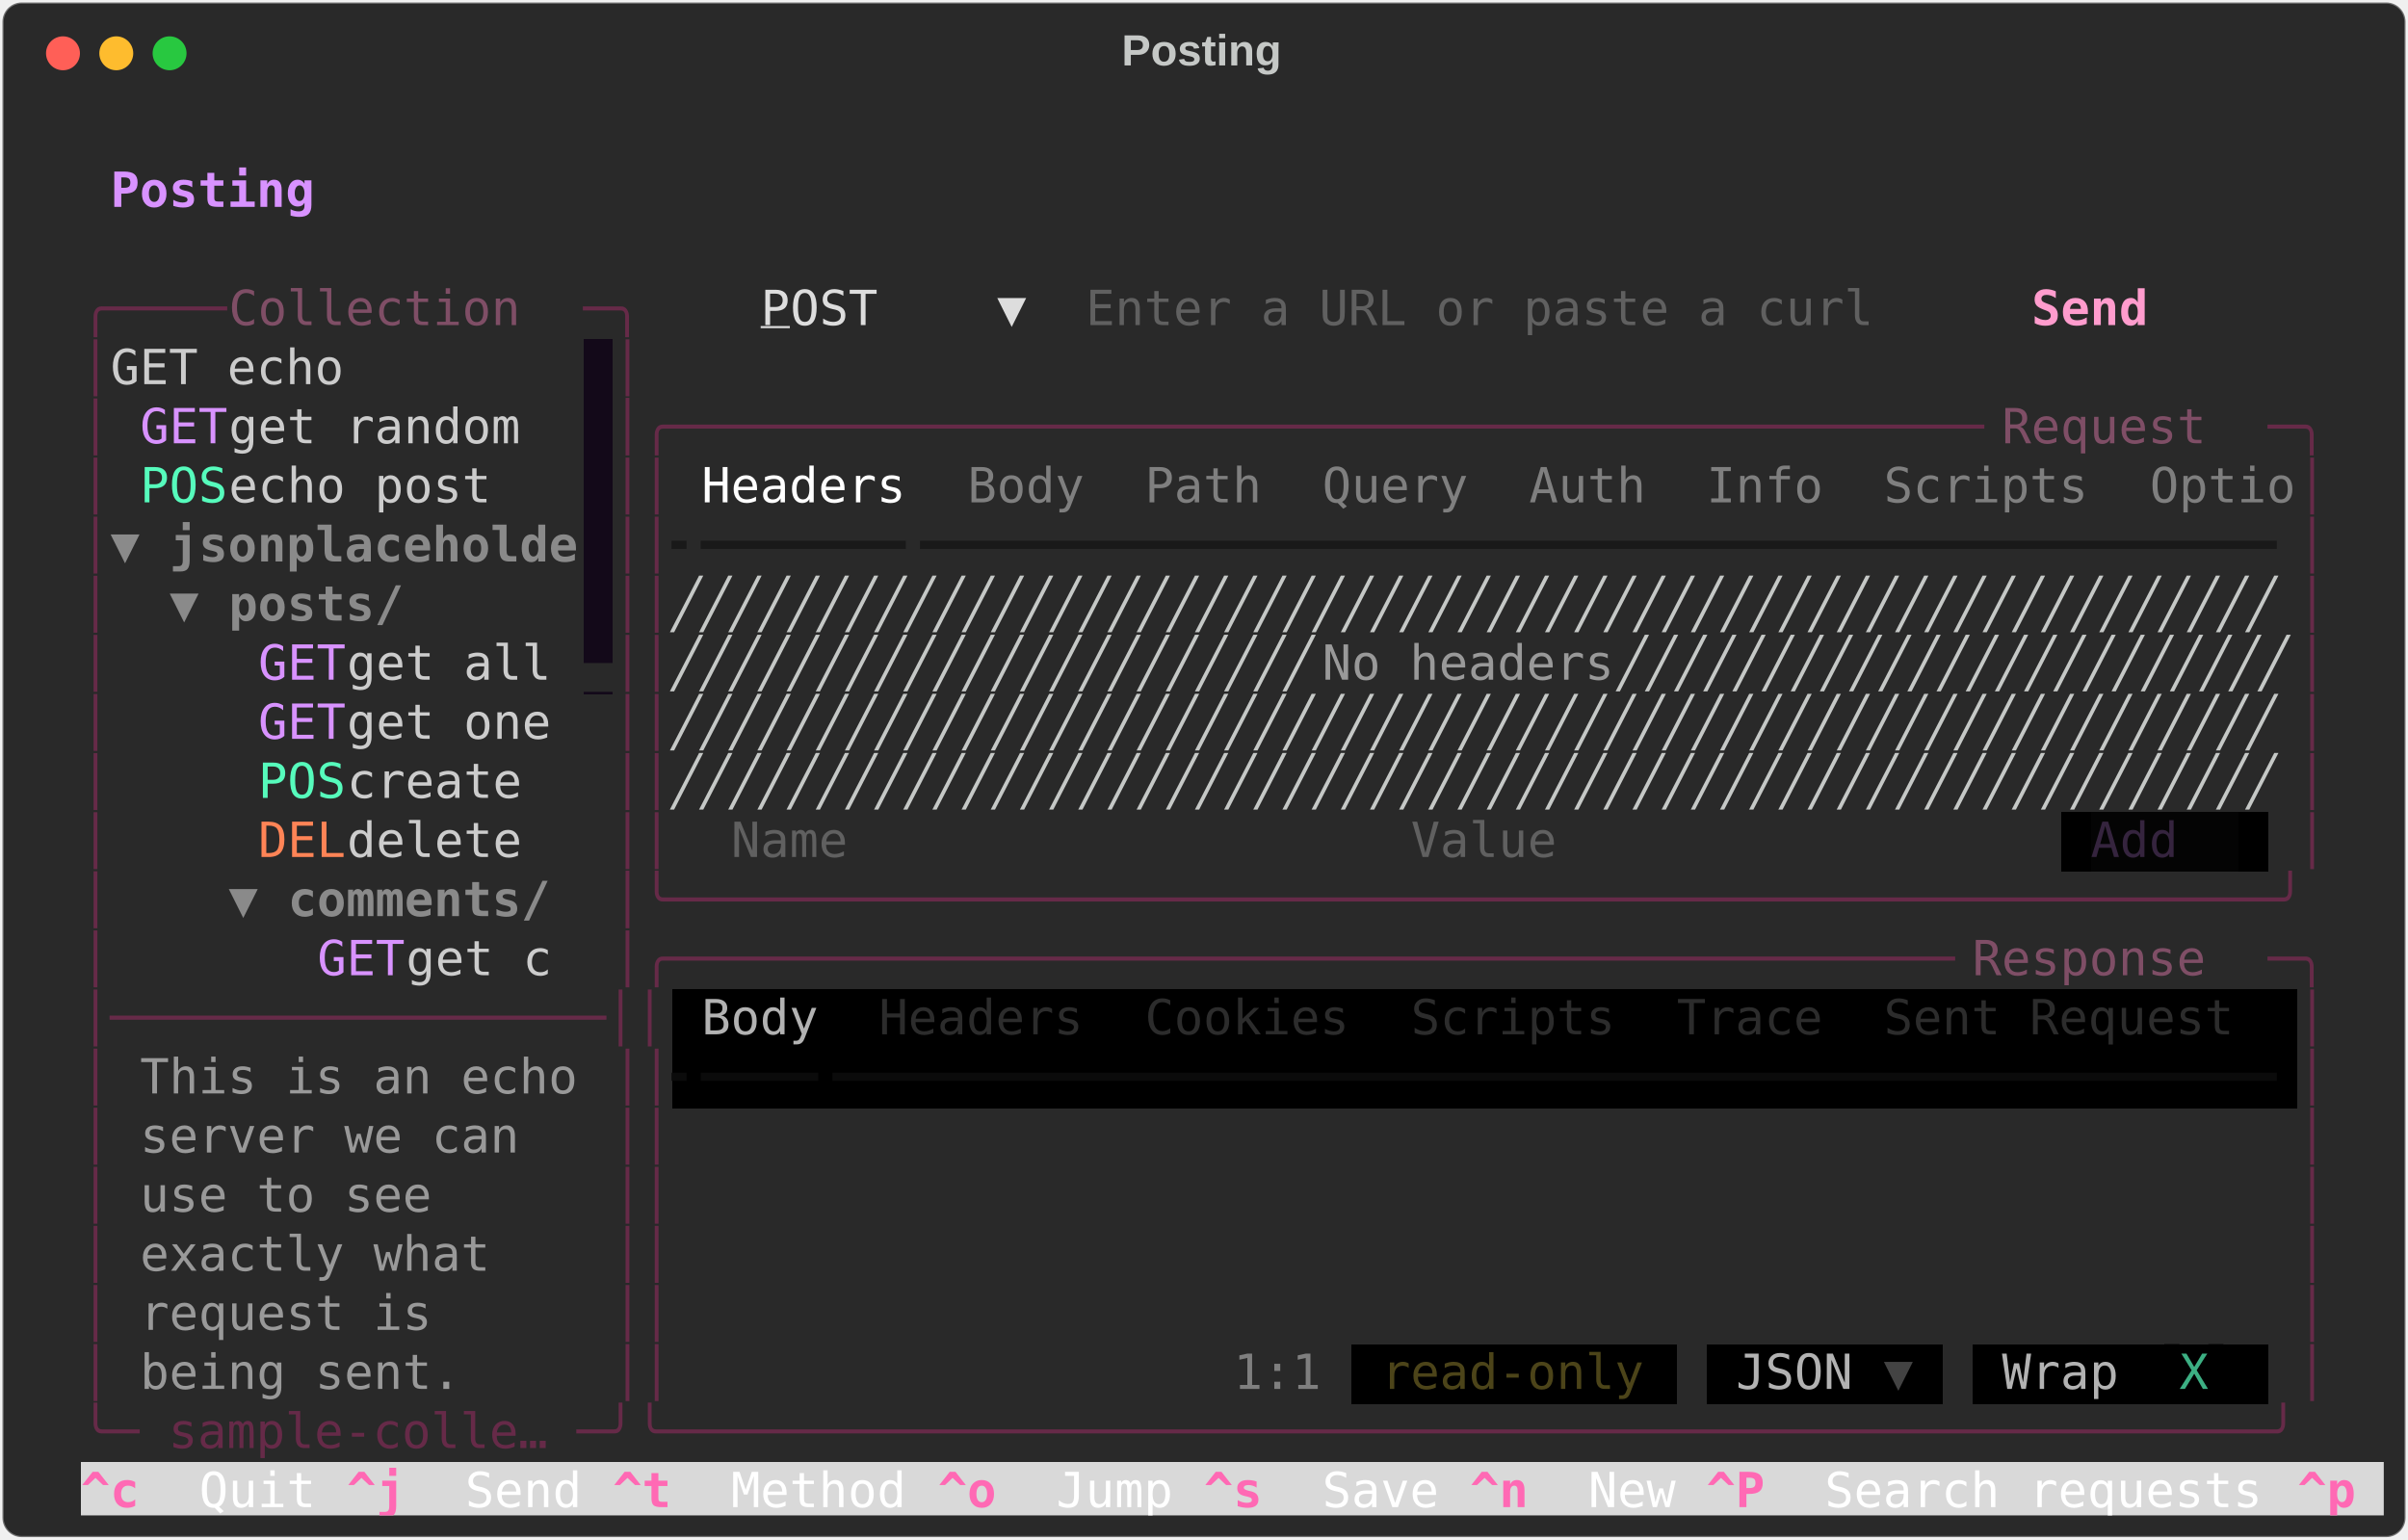
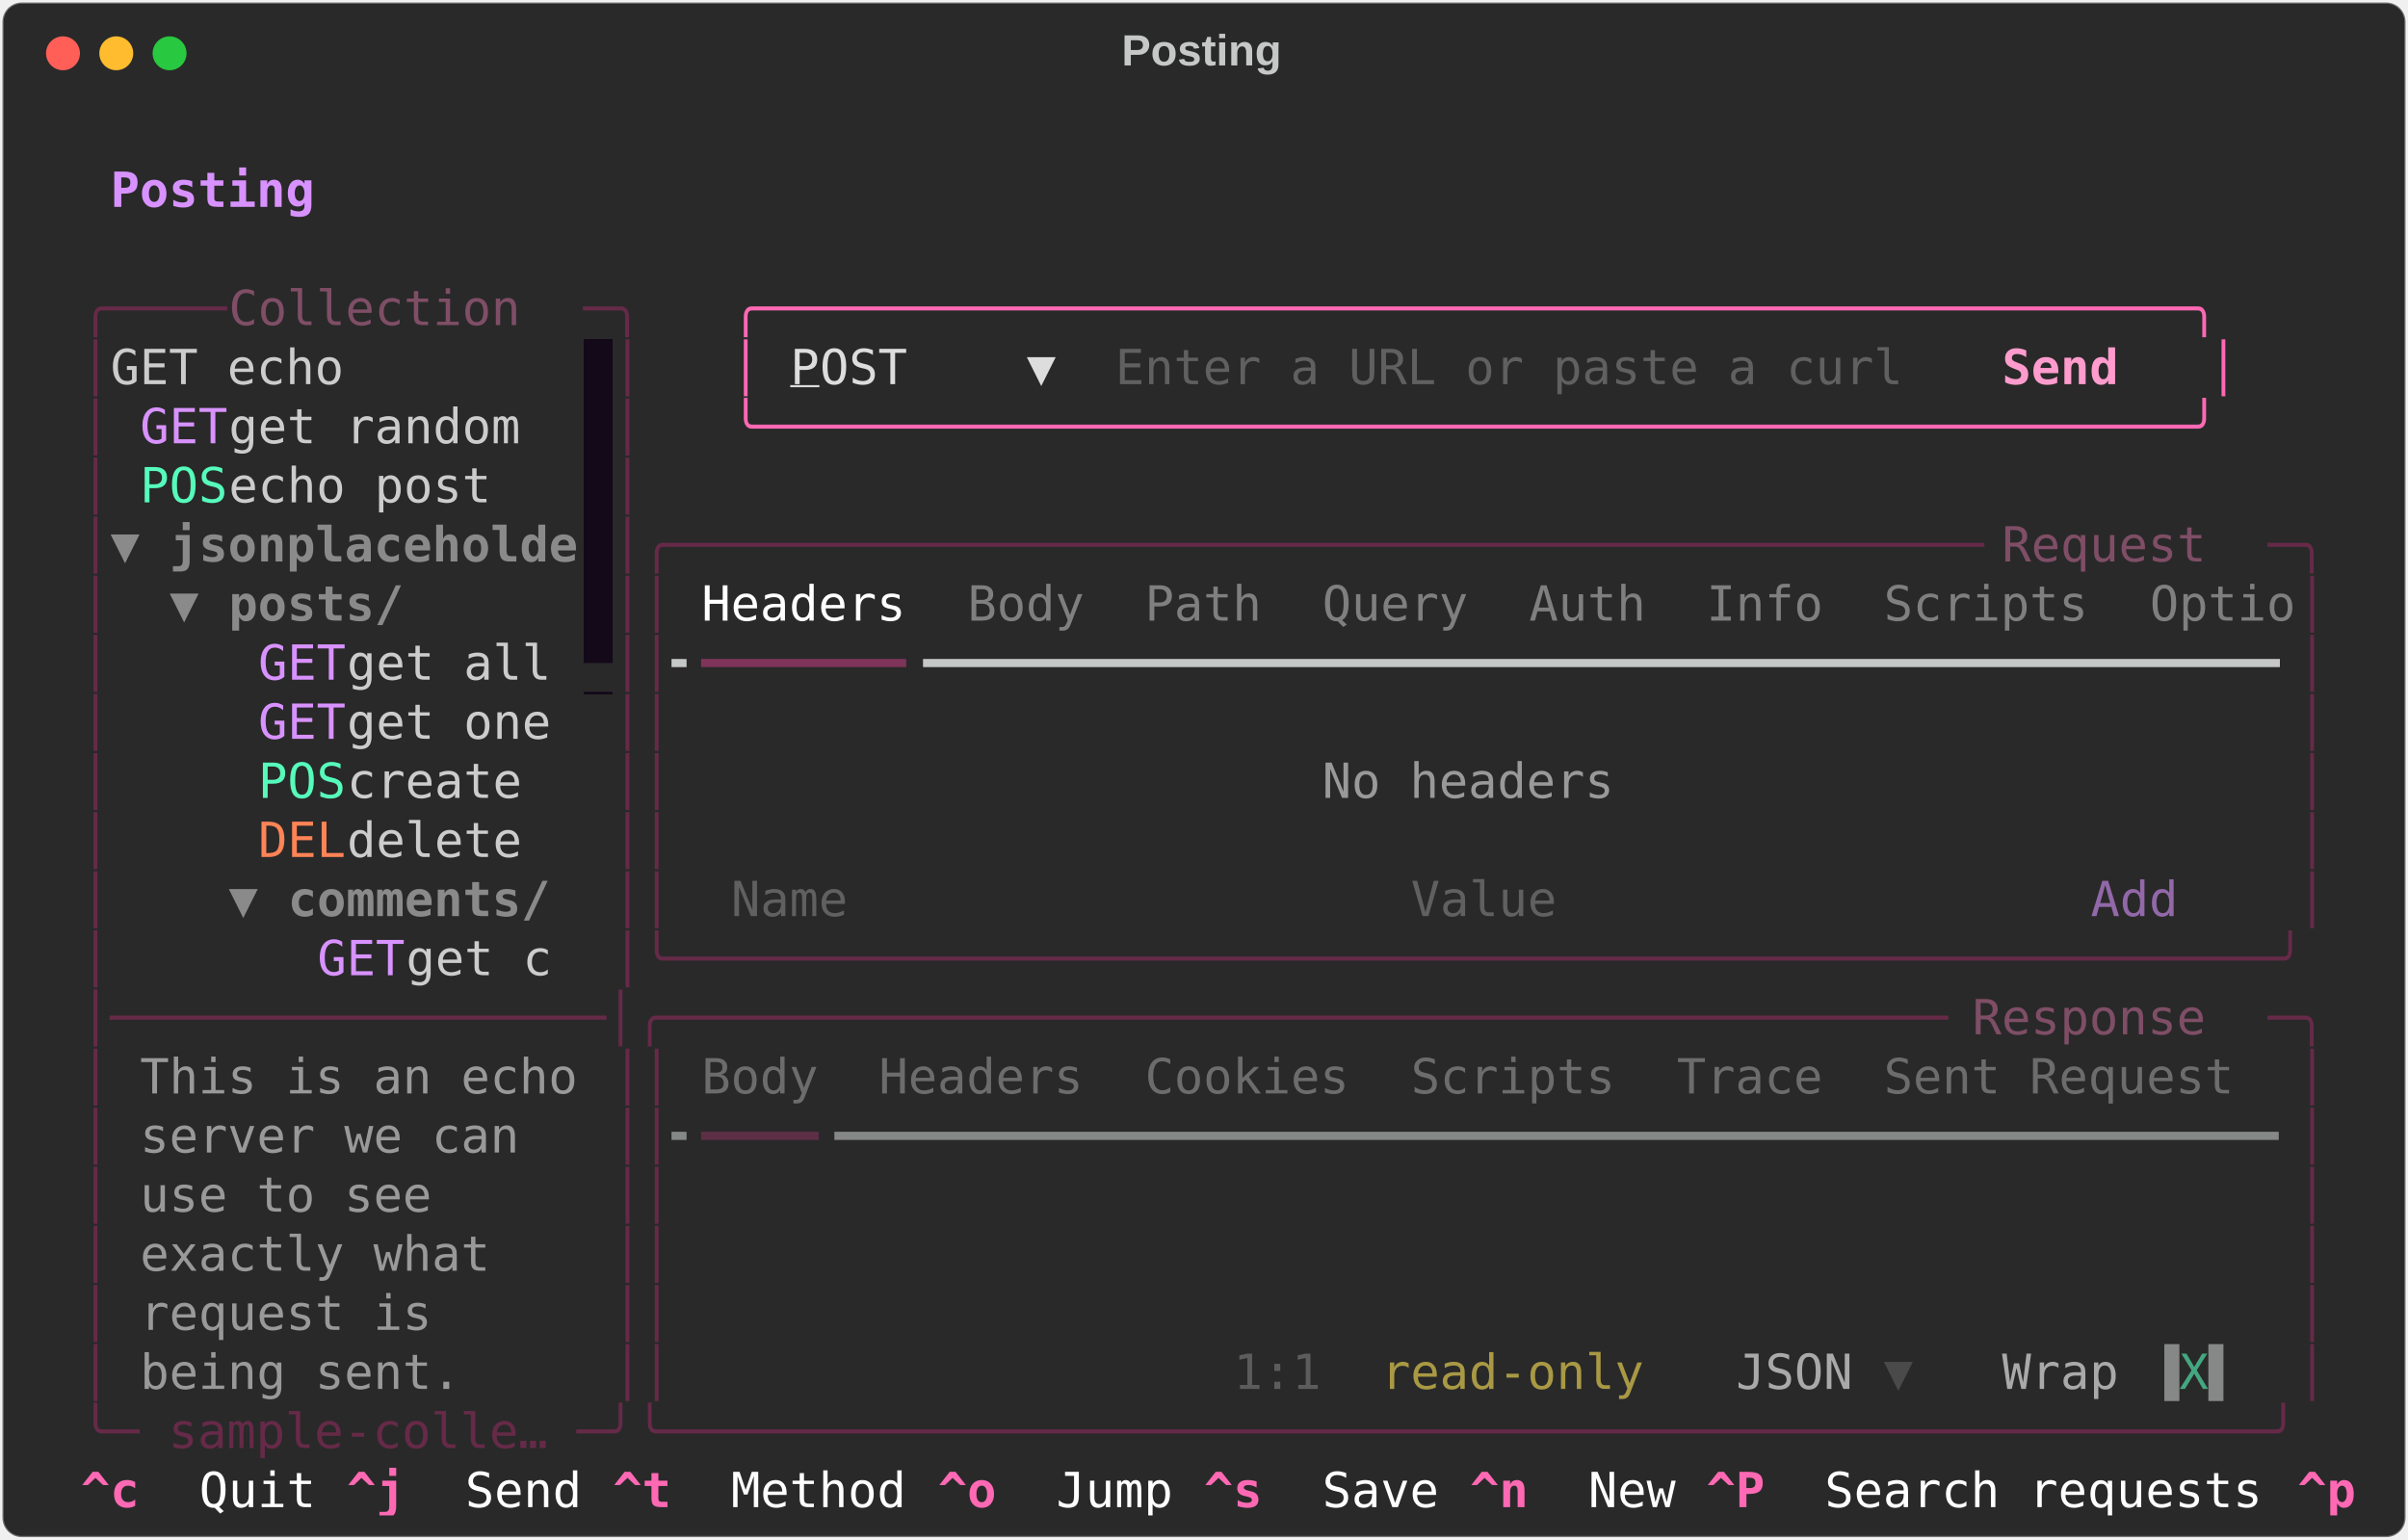
<svg xmlns="http://www.w3.org/2000/svg" class="rich-terminal" viewBox="0 0 994 635.6">
  <style>

    @font-face {
        font-family: "Fira Code";
        src: local("FiraCode-Regular"),
                url("https://cdnjs.cloudflare.com/ajax/libs/firacode/6.2.0/woff2/FiraCode-Regular.woff2") format("woff2"),
                url("https://cdnjs.cloudflare.com/ajax/libs/firacode/6.2.0/woff/FiraCode-Regular.woff") format("woff");
        font-style: normal;
        font-weight: 400;
    }
    @font-face {
        font-family: "Fira Code";
        src: local("FiraCode-Bold"),
                url("https://cdnjs.cloudflare.com/ajax/libs/firacode/6.2.0/woff2/FiraCode-Bold.woff2") format("woff2"),
                url("https://cdnjs.cloudflare.com/ajax/libs/firacode/6.2.0/woff/FiraCode-Bold.woff") format("woff");
        font-style: bold;
        font-weight: 700;
    }

    .terminal-matrix {
        font-family: Fira Code, monospace;
        font-size: 20px;
        line-height: 24.4px;
        font-variant-east-asian: full-width;
    }

    .terminal-title {
        font-size: 18px;
        font-weight: bold;
        font-family: arial;
    }

    .terminal-r1 { fill: #c5c8c6 }
.terminal-r2 { fill: #d892ff;font-weight: bold }
.terminal-r3 { fill: #662a48 }
.terminal-r4 { fill: #7f4e66 }
- .terminal-r5 { fill: #dddddd;text-decoration: underline; }
- .terminal-r6 { fill: #dddddd }
- .terminal-r7 { fill: #606060 }
- .terminal-r8 { fill: #ffffff }
- .terminal-r9 { fill: #ff9ccd;font-weight: bold }
- .terminal-r10 { fill: #cccccc }
- .terminal-r11 { fill: #292929 }
- .terminal-r12 { fill: #999999 }
- .terminal-r13 { fill: #d892ff }
- .terminal-r14 { fill: #56fbbc }
- .terminal-r15 { fill: #7f7f7f }
- .terminal-r16 { fill: #8a8a8a }
- .terminal-r17 { fill: #8a8a8a;font-weight: bold }
- .terminal-r18 { fill: #191919 }
- .terminal-r19 { fill: #ff8456 }
- .terminal-r20 { fill: #35243e }
- .terminal-r21 { fill: #b2b2b2 }
- .terminal-r22 { fill: #2c2c2c }
- .terminal-r23 { fill: #0b0b0b }
- .terminal-r24 { fill: #4c4419 }
- .terminal-r25 { fill: #434343 }
- .terminal-r26 { fill: #000000 }
- .terminal-r27 { fill: #3caf83 }
- .terminal-r28 { fill: #ff69b4;font-weight: bold }
+ .terminal-r5 { fill: #ff69b4 }
+ .terminal-r6 { fill: #cccccc }
+ .terminal-r7 { fill: #292929 }
+ .terminal-r8 { fill: #dddddd;text-decoration: underline; }
+ .terminal-r9 { fill: #dddddd }
+ .terminal-r10 { fill: #606060 }
+ .terminal-r11 { fill: #ff9ccd;font-weight: bold }
+ .terminal-r12 { fill: #d892ff }
+ .terminal-r13 { fill: #56fbbc }
+ .terminal-r14 { fill: #999999 }
+ .terminal-r15 { fill: #8a8a8a }
+ .terminal-r16 { fill: #8a8a8a;font-weight: bold }
+ .terminal-r17 { fill: #ffffff }
+ .terminal-r18 { fill: #7f7f7f }
+ .terminal-r19 { fill: #7f345a }
+ .terminal-r20 { fill: #ff8456 }
+ .terminal-r21 { fill: #9268a9 }
+ .terminal-r22 { fill: #6c6c6c }
+ .terminal-r23 { fill: #868887 }
+ .terminal-r24 { fill: #5c2f46 }
+ .terminal-r25 { fill: #5c5c5c }
+ .terminal-r26 { fill: #a99944 }
+ .terminal-r27 { fill: #a9a9a9 }
+ .terminal-r28 { fill: #4a4a4a }
+ .terminal-r29 { fill: #44a781 }
+ .terminal-r30 { fill: #ff69b4;font-weight: bold }
    </style>
  <defs>
    <clipPath id="terminal-clip-terminal">
      <rect x="0" y="0" width="975.0" height="584.6" />
    </clipPath>
    <clipPath id="terminal-line-0">
      <rect x="0" y="1.5" width="976" height="24.65" />
    </clipPath>
    <clipPath id="terminal-line-1">
      <rect x="0" y="25.9" width="976" height="24.65" />
    </clipPath>
    <clipPath id="terminal-line-2">
      <rect x="0" y="50.3" width="976" height="24.65" />
    </clipPath>
    <clipPath id="terminal-line-3">
      <rect x="0" y="74.7" width="976" height="24.65" />
    </clipPath>
    <clipPath id="terminal-line-4">
      <rect x="0" y="99.1" width="976" height="24.65" />
    </clipPath>
    <clipPath id="terminal-line-5">
      <rect x="0" y="123.5" width="976" height="24.65" />
    </clipPath>
    <clipPath id="terminal-line-6">
      <rect x="0" y="147.9" width="976" height="24.65" />
    </clipPath>
    <clipPath id="terminal-line-7">
      <rect x="0" y="172.3" width="976" height="24.65" />
    </clipPath>
    <clipPath id="terminal-line-8">
      <rect x="0" y="196.7" width="976" height="24.65" />
    </clipPath>
    <clipPath id="terminal-line-9">
      <rect x="0" y="221.1" width="976" height="24.65" />
    </clipPath>
    <clipPath id="terminal-line-10">
      <rect x="0" y="245.5" width="976" height="24.65" />
    </clipPath>
    <clipPath id="terminal-line-11">
      <rect x="0" y="269.9" width="976" height="24.65" />
    </clipPath>
    <clipPath id="terminal-line-12">
      <rect x="0" y="294.3" width="976" height="24.65" />
    </clipPath>
    <clipPath id="terminal-line-13">
      <rect x="0" y="318.7" width="976" height="24.65" />
    </clipPath>
    <clipPath id="terminal-line-14">
      <rect x="0" y="343.1" width="976" height="24.65" />
    </clipPath>
    <clipPath id="terminal-line-15">
      <rect x="0" y="367.5" width="976" height="24.65" />
    </clipPath>
    <clipPath id="terminal-line-16">
      <rect x="0" y="391.9" width="976" height="24.65" />
    </clipPath>
    <clipPath id="terminal-line-17">
      <rect x="0" y="416.3" width="976" height="24.65" />
    </clipPath>
    <clipPath id="terminal-line-18">
      <rect x="0" y="440.7" width="976" height="24.65" />
    </clipPath>
    <clipPath id="terminal-line-19">
      <rect x="0" y="465.1" width="976" height="24.65" />
    </clipPath>
    <clipPath id="terminal-line-20">
      <rect x="0" y="489.5" width="976" height="24.65" />
    </clipPath>
    <clipPath id="terminal-line-21">
      <rect x="0" y="513.9" width="976" height="24.65" />
    </clipPath>
    <clipPath id="terminal-line-22">
      <rect x="0" y="538.3" width="976" height="24.65" />
    </clipPath>
  </defs>
  <rect fill="#292929" stroke="rgba(255,255,255,0.35)" stroke-width="1" x="1" y="1" width="992" height="633.6" rx="8" />
  <text class="terminal-title" fill="#c5c8c6" text-anchor="middle" x="496" y="27">Posting</text>
  <g transform="translate(26,22)">
    <circle cx="0" cy="0" r="7" fill="#ff5f57" />
    <circle cx="22" cy="0" r="7" fill="#febc2e" />
    <circle cx="44" cy="0" r="7" fill="#28c840" />
  </g>
  <g transform="translate(9, 41)" clip-path="url(#terminal-clip-terminal)">
    <rect fill="#130919" x="231.8" y="99.1" width="12.2" height="24.65" shape-rendering="crispEdges" />
    <rect fill="#130919" x="231.8" y="123.5" width="12.2" height="24.65" shape-rendering="crispEdges" />
    <rect fill="#130919" x="231.8" y="147.9" width="12.2" height="24.65" shape-rendering="crispEdges" />
    <rect fill="#130919" x="231.8" y="172.3" width="12.2" height="24.65" shape-rendering="crispEdges" />
    <rect fill="#130919" x="231.8" y="196.7" width="12.2" height="24.65" shape-rendering="crispEdges" />
    <rect fill="#130919" x="231.8" y="221.1" width="12.2" height="24.65" shape-rendering="crispEdges" />
-     <rect fill="#000000" x="841.8" y="294.3" width="12.2" height="24.65" shape-rendering="crispEdges" />
-     <rect fill="#040404" x="854" y="294.3" width="61" height="24.65" shape-rendering="crispEdges" />
-     <rect fill="#000000" x="915" y="294.3" width="12.2" height="24.65" shape-rendering="crispEdges" />
-     <rect fill="#000000" x="268.4" y="367.5" width="12.2" height="24.65" shape-rendering="crispEdges" />
-     <rect fill="#000000" x="280.6" y="367.5" width="48.8" height="24.65" shape-rendering="crispEdges" />
-     <rect fill="#000000" x="329.4" y="367.5" width="24.4" height="24.65" shape-rendering="crispEdges" />
-     <rect fill="#000000" x="353.8" y="367.5" width="85.4" height="24.65" shape-rendering="crispEdges" />
-     <rect fill="#000000" x="439.2" y="367.5" width="24.4" height="24.65" shape-rendering="crispEdges" />
-     <rect fill="#000000" x="463.6" y="367.5" width="85.4" height="24.65" shape-rendering="crispEdges" />
-     <rect fill="#000000" x="549" y="367.5" width="24.4" height="24.65" shape-rendering="crispEdges" />
-     <rect fill="#000000" x="573.4" y="367.5" width="85.4" height="24.65" shape-rendering="crispEdges" />
-     <rect fill="#000000" x="658.8" y="367.5" width="24.4" height="24.65" shape-rendering="crispEdges" />
-     <rect fill="#000000" x="683.2" y="367.5" width="61" height="24.65" shape-rendering="crispEdges" />
-     <rect fill="#000000" x="744.2" y="367.5" width="24.4" height="24.65" shape-rendering="crispEdges" />
-     <rect fill="#000000" x="768.6" y="367.5" width="146.4" height="24.65" shape-rendering="crispEdges" />
-     <rect fill="#000000" x="915" y="367.5" width="24.4" height="24.65" shape-rendering="crispEdges" />
-     <rect fill="#000000" x="268.4" y="391.9" width="671" height="24.65" shape-rendering="crispEdges" />
-     <rect fill="#000000" x="549" y="513.9" width="12.2" height="24.65" shape-rendering="crispEdges" />
-     <rect fill="#000000" x="561.2" y="513.9" width="109.8" height="24.65" shape-rendering="crispEdges" />
-     <rect fill="#000000" x="671" y="513.9" width="12.2" height="24.65" shape-rendering="crispEdges" />
-     <rect fill="#000000" x="695.4" y="513.9" width="12.2" height="24.65" shape-rendering="crispEdges" />
-     <rect fill="#000000" x="707.6" y="513.9" width="48.8" height="24.65" shape-rendering="crispEdges" />
-     <rect fill="#000000" x="756.4" y="513.9" width="12.2" height="24.65" shape-rendering="crispEdges" />
-     <rect fill="#000000" x="768.6" y="513.9" width="12.2" height="24.65" shape-rendering="crispEdges" />
-     <rect fill="#000000" x="780.8" y="513.9" width="12.2" height="24.65" shape-rendering="crispEdges" />
-     <rect fill="#000000" x="805.2" y="513.9" width="12.2" height="24.65" shape-rendering="crispEdges" />
-     <rect fill="#000000" x="817.4" y="513.9" width="48.8" height="24.65" shape-rendering="crispEdges" />
-     <rect fill="#000000" x="866.2" y="513.9" width="12.2" height="24.65" shape-rendering="crispEdges" />
-     <rect fill="#000000" x="878.4" y="513.9" width="12.2" height="24.65" shape-rendering="crispEdges" />
-     <rect fill="#000000" x="890.6" y="513.9" width="12.2" height="24.65" shape-rendering="crispEdges" />
-     <rect fill="#000000" x="902.8" y="513.9" width="12.2" height="24.65" shape-rendering="crispEdges" />
-     <rect fill="#000000" x="915" y="513.9" width="12.2" height="24.65" shape-rendering="crispEdges" />
-     <rect fill="#d9d9d9" x="24.4" y="562.7" width="48.8" height="24.65" shape-rendering="crispEdges" />
-     <rect fill="#d9d9d9" x="73.2" y="562.7" width="61" height="24.65" shape-rendering="crispEdges" />
-     <rect fill="#d9d9d9" x="134.2" y="562.7" width="48.8" height="24.65" shape-rendering="crispEdges" />
-     <rect fill="#d9d9d9" x="183" y="562.7" width="61" height="24.65" shape-rendering="crispEdges" />
-     <rect fill="#d9d9d9" x="244" y="562.7" width="48.8" height="24.65" shape-rendering="crispEdges" />
-     <rect fill="#d9d9d9" x="292.8" y="562.7" width="85.4" height="24.65" shape-rendering="crispEdges" />
-     <rect fill="#d9d9d9" x="378.2" y="562.7" width="48.8" height="24.65" shape-rendering="crispEdges" />
-     <rect fill="#d9d9d9" x="427" y="562.7" width="61" height="24.65" shape-rendering="crispEdges" />
-     <rect fill="#d9d9d9" x="488" y="562.7" width="48.8" height="24.65" shape-rendering="crispEdges" />
-     <rect fill="#d9d9d9" x="536.8" y="562.7" width="61" height="24.65" shape-rendering="crispEdges" />
-     <rect fill="#d9d9d9" x="597.8" y="562.7" width="48.8" height="24.65" shape-rendering="crispEdges" />
-     <rect fill="#d9d9d9" x="646.6" y="562.7" width="48.8" height="24.65" shape-rendering="crispEdges" />
-     <rect fill="#d9d9d9" x="695.4" y="562.7" width="48.8" height="24.65" shape-rendering="crispEdges" />
-     <rect fill="#d9d9d9" x="744.2" y="562.7" width="195.2" height="24.65" shape-rendering="crispEdges" />
-     <rect fill="#d9d9d9" x="939.4" y="562.7" width="36.6" height="24.65" shape-rendering="crispEdges" />
    <g class="terminal-matrix">
      <text class="terminal-r1" x="976" y="20" textLength="12.2" clip-path="url(#terminal-line-0)">
</text>
      <text class="terminal-r2" x="36.6" y="44.4" textLength="85.4" clip-path="url(#terminal-line-1)">Posting</text>
      <text class="terminal-r1" x="976" y="44.4" textLength="12.2" clip-path="url(#terminal-line-1)">
</text>
      <text class="terminal-r1" x="976" y="68.8" textLength="12.2" clip-path="url(#terminal-line-2)">
</text>
      <text class="terminal-r3" x="24.4" y="93.2" textLength="61" clip-path="url(#terminal-line-3)">╭────</text>
      <text class="terminal-r4" x="85.4" y="93.2" textLength="146.4" clip-path="url(#terminal-line-3)"> Collection </text>
      <text class="terminal-r3" x="231.8" y="93.2" textLength="24.4" clip-path="url(#terminal-line-3)">─╮</text>
-       <text class="terminal-r5" x="305" y="93.2" textLength="12.2" clip-path="url(#terminal-line-3)">P</text>
-       <text class="terminal-r6" x="317.2" y="93.2" textLength="36.6" clip-path="url(#terminal-line-3)">OST</text>
-       <text class="terminal-r6" x="402.6" y="93.2" textLength="12.2" clip-path="url(#terminal-line-3)">▼</text>
-       <text class="terminal-r7" x="439.2" y="93.2" textLength="341.6" clip-path="url(#terminal-line-3)">Enter a URL or paste a curl </text>
-       <text class="terminal-r9" x="829.6" y="93.2" textLength="73.2" clip-path="url(#terminal-line-3)"> Send </text>
+       <text class="terminal-r5" x="292.8" y="93.2" textLength="622.2" clip-path="url(#terminal-line-3)">╭─────────────────────────────────────────────────╮</text>
      <text class="terminal-r1" x="976" y="93.2" textLength="12.2" clip-path="url(#terminal-line-3)">
</text>
      <text class="terminal-r3" x="24.4" y="117.6" textLength="12.2" clip-path="url(#terminal-line-4)">│</text>
-       <text class="terminal-r10" x="36.6" y="117.6" textLength="109.8" clip-path="url(#terminal-line-4)"> GET echo</text>
+       <text class="terminal-r6" x="36.6" y="117.6" textLength="109.8" clip-path="url(#terminal-line-4)"> GET echo</text>
      <text class="terminal-r3" x="244" y="117.6" textLength="12.2" clip-path="url(#terminal-line-4)">│</text>
+       <text class="terminal-r5" x="292.8" y="117.6" textLength="12.2" clip-path="url(#terminal-line-4)">│</text>
+       <text class="terminal-r8" x="317.2" y="117.6" textLength="12.2" clip-path="url(#terminal-line-4)">P</text>
+       <text class="terminal-r9" x="329.4" y="117.6" textLength="36.6" clip-path="url(#terminal-line-4)">OST</text>
+       <text class="terminal-r9" x="414.8" y="117.6" textLength="12.2" clip-path="url(#terminal-line-4)">▼</text>
+       <text class="terminal-r10" x="451.4" y="117.6" textLength="341.6" clip-path="url(#terminal-line-4)">Enter a URL or paste a curl </text>
+       <text class="terminal-r11" x="817.4" y="117.6" textLength="73.2" clip-path="url(#terminal-line-4)"> Send </text>
+       <text class="terminal-r5" x="902.8" y="117.6" textLength="12.2" clip-path="url(#terminal-line-4)">│</text>
      <text class="terminal-r1" x="976" y="117.6" textLength="12.2" clip-path="url(#terminal-line-4)">
</text>
      <text class="terminal-r3" x="24.4" y="142" textLength="12.2" clip-path="url(#terminal-line-5)">│</text>
-       <text class="terminal-r13" x="48.8" y="142" textLength="36.6" clip-path="url(#terminal-line-5)">GET</text>
-       <text class="terminal-r10" x="85.4" y="142" textLength="146.4" clip-path="url(#terminal-line-5)"> get random </text>
-       <text class="terminal-r3" x="244" y="142" textLength="573.4" clip-path="url(#terminal-line-5)">│╭─────────────────────────────────────────────</text>
-       <text class="terminal-r4" x="817.4" y="142" textLength="109.8" clip-path="url(#terminal-line-5)"> Request </text>
-       <text class="terminal-r3" x="927.2" y="142" textLength="24.4" clip-path="url(#terminal-line-5)">─╮</text>
+       <text class="terminal-r12" x="48.8" y="142" textLength="36.6" clip-path="url(#terminal-line-5)">GET</text>
+       <text class="terminal-r6" x="85.4" y="142" textLength="146.4" clip-path="url(#terminal-line-5)"> get random </text>
+       <text class="terminal-r3" x="244" y="142" textLength="12.2" clip-path="url(#terminal-line-5)">│</text>
+       <text class="terminal-r5" x="292.8" y="142" textLength="622.2" clip-path="url(#terminal-line-5)">╰─────────────────────────────────────────────────╯</text>
      <text class="terminal-r1" x="976" y="142" textLength="12.2" clip-path="url(#terminal-line-5)">
</text>
      <text class="terminal-r3" x="24.4" y="166.4" textLength="12.2" clip-path="url(#terminal-line-6)">│</text>
-       <text class="terminal-r14" x="48.8" y="166.4" textLength="36.6" clip-path="url(#terminal-line-6)">POS</text>
-       <text class="terminal-r10" x="85.4" y="166.4" textLength="122" clip-path="url(#terminal-line-6)"> echo post</text>
-       <text class="terminal-r3" x="244" y="166.4" textLength="24.4" clip-path="url(#terminal-line-6)">││</text>
-       <text class="terminal-r8" x="280.6" y="166.4" textLength="85.4" clip-path="url(#terminal-line-6)">Headers</text>
-       <text class="terminal-r15" x="390.4" y="166.4" textLength="48.8" clip-path="url(#terminal-line-6)">Body</text>
-       <text class="terminal-r15" x="463.6" y="166.4" textLength="48.8" clip-path="url(#terminal-line-6)">Path</text>
-       <text class="terminal-r15" x="536.8" y="166.4" textLength="61" clip-path="url(#terminal-line-6)">Query</text>
-       <text class="terminal-r15" x="622.2" y="166.4" textLength="48.8" clip-path="url(#terminal-line-6)">Auth</text>
-       <text class="terminal-r15" x="695.4" y="166.4" textLength="48.8" clip-path="url(#terminal-line-6)">Info</text>
-       <text class="terminal-r15" x="768.6" y="166.4" textLength="85.4" clip-path="url(#terminal-line-6)">Scripts</text>
-       <text class="terminal-r15" x="878.4" y="166.4" textLength="61" clip-path="url(#terminal-line-6)">Optio</text>
-       <text class="terminal-r3" x="939.4" y="166.4" textLength="12.2" clip-path="url(#terminal-line-6)">│</text>
+       <text class="terminal-r13" x="48.8" y="166.4" textLength="36.6" clip-path="url(#terminal-line-6)">POS</text>
+       <text class="terminal-r6" x="85.4" y="166.4" textLength="122" clip-path="url(#terminal-line-6)"> echo post</text>
+       <text class="terminal-r3" x="244" y="166.4" textLength="12.2" clip-path="url(#terminal-line-6)">│</text>
      <text class="terminal-r1" x="976" y="166.4" textLength="12.2" clip-path="url(#terminal-line-6)">
</text>
      <text class="terminal-r3" x="24.4" y="190.8" textLength="12.2" clip-path="url(#terminal-line-7)">│</text>
-       <text class="terminal-r16" x="36.6" y="190.8" textLength="24.4" clip-path="url(#terminal-line-7)">▼ </text>
-       <text class="terminal-r17" x="61" y="190.8" textLength="170.8" clip-path="url(#terminal-line-7)">jsonplaceholde</text>
-       <text class="terminal-r3" x="244" y="190.8" textLength="24.4" clip-path="url(#terminal-line-7)">││</text>
-       <text class="terminal-r18" x="268.4" y="190.8" textLength="671" clip-path="url(#terminal-line-7)">╸━━━━━━━╺━━━━━━━━━━━━━━━━━━━━━━━━━━━━━━━━━━━━━━━━━━━━━━</text>
-       <text class="terminal-r3" x="939.4" y="190.8" textLength="12.2" clip-path="url(#terminal-line-7)">│</text>
+       <text class="terminal-r15" x="36.6" y="190.8" textLength="24.4" clip-path="url(#terminal-line-7)">▼ </text>
+       <text class="terminal-r16" x="61" y="190.8" textLength="170.8" clip-path="url(#terminal-line-7)">jsonplaceholde</text>
+       <text class="terminal-r3" x="244" y="190.8" textLength="573.4" clip-path="url(#terminal-line-7)">│╭─────────────────────────────────────────────</text>
+       <text class="terminal-r4" x="817.4" y="190.8" textLength="109.8" clip-path="url(#terminal-line-7)"> Request </text>
+       <text class="terminal-r3" x="927.2" y="190.8" textLength="24.4" clip-path="url(#terminal-line-7)">─╮</text>
      <text class="terminal-r1" x="976" y="190.8" textLength="12.2" clip-path="url(#terminal-line-7)">
</text>
      <text class="terminal-r3" x="24.4" y="215.2" textLength="12.2" clip-path="url(#terminal-line-8)">│</text>
-       <text class="terminal-r16" x="61" y="215.2" textLength="24.4" clip-path="url(#terminal-line-8)">▼ </text>
-       <text class="terminal-r17" x="85.4" y="215.2" textLength="73.2" clip-path="url(#terminal-line-8)">posts/</text>
+       <text class="terminal-r15" x="61" y="215.2" textLength="24.4" clip-path="url(#terminal-line-8)">▼ </text>
+       <text class="terminal-r16" x="85.4" y="215.2" textLength="73.2" clip-path="url(#terminal-line-8)">posts/</text>
      <text class="terminal-r3" x="244" y="215.2" textLength="24.4" clip-path="url(#terminal-line-8)">││</text>
-       <text class="terminal-r1" x="268.4" y="215.2" textLength="671" clip-path="url(#terminal-line-8)">╱╱╱╱╱╱╱╱╱╱╱╱╱╱╱╱╱╱╱╱╱╱╱╱╱╱╱╱╱╱╱╱╱╱╱╱╱╱╱╱╱╱╱╱╱╱╱╱╱╱╱╱╱╱╱</text>
+       <text class="terminal-r17" x="280.6" y="215.2" textLength="85.4" clip-path="url(#terminal-line-8)">Headers</text>
+       <text class="terminal-r18" x="390.4" y="215.2" textLength="48.8" clip-path="url(#terminal-line-8)">Body</text>
+       <text class="terminal-r18" x="463.6" y="215.2" textLength="48.8" clip-path="url(#terminal-line-8)">Path</text>
+       <text class="terminal-r18" x="536.8" y="215.2" textLength="61" clip-path="url(#terminal-line-8)">Query</text>
+       <text class="terminal-r18" x="622.2" y="215.2" textLength="48.8" clip-path="url(#terminal-line-8)">Auth</text>
+       <text class="terminal-r18" x="695.4" y="215.2" textLength="48.8" clip-path="url(#terminal-line-8)">Info</text>
+       <text class="terminal-r18" x="768.6" y="215.2" textLength="85.4" clip-path="url(#terminal-line-8)">Scripts</text>
+       <text class="terminal-r18" x="878.4" y="215.2" textLength="61" clip-path="url(#terminal-line-8)">Optio</text>
      <text class="terminal-r3" x="939.4" y="215.2" textLength="12.2" clip-path="url(#terminal-line-8)">│</text>
      <text class="terminal-r1" x="976" y="215.2" textLength="12.2" clip-path="url(#terminal-line-8)">
</text>
      <text class="terminal-r3" x="24.4" y="239.6" textLength="12.2" clip-path="url(#terminal-line-9)">│</text>
-       <text class="terminal-r13" x="97.6" y="239.6" textLength="36.6" clip-path="url(#terminal-line-9)">GET</text>
-       <text class="terminal-r10" x="134.2" y="239.6" textLength="97.6" clip-path="url(#terminal-line-9)"> get all</text>
-       <text class="terminal-r11" x="231.8" y="239.6" textLength="12.2" clip-path="url(#terminal-line-9)">▄</text>
+       <text class="terminal-r12" x="97.6" y="239.6" textLength="36.6" clip-path="url(#terminal-line-9)">GET</text>
+       <text class="terminal-r6" x="134.2" y="239.6" textLength="97.6" clip-path="url(#terminal-line-9)"> get all</text>
+       <text class="terminal-r7" x="231.8" y="239.6" textLength="12.2" clip-path="url(#terminal-line-9)">▄</text>
      <text class="terminal-r3" x="244" y="239.6" textLength="24.4" clip-path="url(#terminal-line-9)">││</text>
-       <text class="terminal-r1" x="268.4" y="239.6" textLength="268.4" clip-path="url(#terminal-line-9)">╱╱╱╱╱╱╱╱╱╱╱╱╱╱╱╱╱╱╱╱╱╱</text>
-       <text class="terminal-r12" x="536.8" y="239.6" textLength="122" clip-path="url(#terminal-line-9)">No headers</text>
-       <text class="terminal-r1" x="658.8" y="239.6" textLength="280.6" clip-path="url(#terminal-line-9)">╱╱╱╱╱╱╱╱╱╱╱╱╱╱╱╱╱╱╱╱╱╱╱</text>
+       <text class="terminal-r1" x="268.4" y="239.6" textLength="12.2" clip-path="url(#terminal-line-9)">╸</text>
+       <text class="terminal-r19" x="280.6" y="239.6" textLength="85.4" clip-path="url(#terminal-line-9)">━━━━━━━</text>
+       <text class="terminal-r1" x="366" y="239.6" textLength="573.4" clip-path="url(#terminal-line-9)">╺━━━━━━━━━━━━━━━━━━━━━━━━━━━━━━━━━━━━━━━━━━━━━━</text>
      <text class="terminal-r3" x="939.4" y="239.6" textLength="12.2" clip-path="url(#terminal-line-9)">│</text>
      <text class="terminal-r1" x="976" y="239.6" textLength="12.2" clip-path="url(#terminal-line-9)">
</text>
      <text class="terminal-r3" x="24.4" y="264" textLength="12.2" clip-path="url(#terminal-line-10)">│</text>
-       <text class="terminal-r13" x="97.6" y="264" textLength="36.6" clip-path="url(#terminal-line-10)">GET</text>
-       <text class="terminal-r10" x="134.2" y="264" textLength="97.6" clip-path="url(#terminal-line-10)"> get one</text>
+       <text class="terminal-r12" x="97.6" y="264" textLength="36.6" clip-path="url(#terminal-line-10)">GET</text>
+       <text class="terminal-r6" x="134.2" y="264" textLength="97.6" clip-path="url(#terminal-line-10)"> get one</text>
      <text class="terminal-r3" x="244" y="264" textLength="24.4" clip-path="url(#terminal-line-10)">││</text>
-       <text class="terminal-r1" x="268.4" y="264" textLength="671" clip-path="url(#terminal-line-10)">╱╱╱╱╱╱╱╱╱╱╱╱╱╱╱╱╱╱╱╱╱╱╱╱╱╱╱╱╱╱╱╱╱╱╱╱╱╱╱╱╱╱╱╱╱╱╱╱╱╱╱╱╱╱╱</text>
      <text class="terminal-r3" x="939.4" y="264" textLength="12.2" clip-path="url(#terminal-line-10)">│</text>
      <text class="terminal-r1" x="976" y="264" textLength="12.2" clip-path="url(#terminal-line-10)">
</text>
      <text class="terminal-r3" x="24.4" y="288.4" textLength="12.2" clip-path="url(#terminal-line-11)">│</text>
-       <text class="terminal-r14" x="97.6" y="288.4" textLength="36.6" clip-path="url(#terminal-line-11)">POS</text>
-       <text class="terminal-r10" x="134.2" y="288.4" textLength="85.4" clip-path="url(#terminal-line-11)"> create</text>
+       <text class="terminal-r13" x="97.6" y="288.4" textLength="36.6" clip-path="url(#terminal-line-11)">POS</text>
+       <text class="terminal-r6" x="134.2" y="288.4" textLength="85.4" clip-path="url(#terminal-line-11)"> create</text>
      <text class="terminal-r3" x="244" y="288.4" textLength="24.4" clip-path="url(#terminal-line-11)">││</text>
-       <text class="terminal-r1" x="268.4" y="288.4" textLength="671" clip-path="url(#terminal-line-11)">╱╱╱╱╱╱╱╱╱╱╱╱╱╱╱╱╱╱╱╱╱╱╱╱╱╱╱╱╱╱╱╱╱╱╱╱╱╱╱╱╱╱╱╱╱╱╱╱╱╱╱╱╱╱╱</text>
+       <text class="terminal-r14" x="536.8" y="288.4" textLength="122" clip-path="url(#terminal-line-11)">No headers</text>
      <text class="terminal-r3" x="939.4" y="288.4" textLength="12.2" clip-path="url(#terminal-line-11)">│</text>
      <text class="terminal-r1" x="976" y="288.4" textLength="12.2" clip-path="url(#terminal-line-11)">
</text>
      <text class="terminal-r3" x="24.4" y="312.8" textLength="12.2" clip-path="url(#terminal-line-12)">│</text>
-       <text class="terminal-r19" x="97.6" y="312.8" textLength="36.6" clip-path="url(#terminal-line-12)">DEL</text>
-       <text class="terminal-r10" x="134.2" y="312.8" textLength="97.6" clip-path="url(#terminal-line-12)"> delete </text>
+       <text class="terminal-r20" x="97.6" y="312.8" textLength="36.6" clip-path="url(#terminal-line-12)">DEL</text>
+       <text class="terminal-r6" x="134.2" y="312.8" textLength="97.6" clip-path="url(#terminal-line-12)"> delete </text>
      <text class="terminal-r3" x="244" y="312.8" textLength="24.4" clip-path="url(#terminal-line-12)">││</text>
-       <text class="terminal-r7" x="292.8" y="312.8" textLength="48.8" clip-path="url(#terminal-line-12)">Name</text>
-       <text class="terminal-r7" x="573.4" y="312.8" textLength="61" clip-path="url(#terminal-line-12)">Value</text>
-       <text class="terminal-r20" x="854" y="312.8" textLength="61" clip-path="url(#terminal-line-12)"> Add </text>
      <text class="terminal-r3" x="939.4" y="312.8" textLength="12.2" clip-path="url(#terminal-line-12)">│</text>
      <text class="terminal-r1" x="976" y="312.8" textLength="12.2" clip-path="url(#terminal-line-12)">
</text>
      <text class="terminal-r3" x="24.4" y="337.2" textLength="12.2" clip-path="url(#terminal-line-13)">│</text>
-       <text class="terminal-r16" x="85.4" y="337.2" textLength="24.4" clip-path="url(#terminal-line-13)">▼ </text>
-       <text class="terminal-r17" x="109.8" y="337.2" textLength="109.8" clip-path="url(#terminal-line-13)">comments/</text>
-       <text class="terminal-r3" x="244" y="337.2" textLength="707.6" clip-path="url(#terminal-line-13)">│╰───────────────────────────────────────────────────────╯</text>
+       <text class="terminal-r15" x="85.4" y="337.2" textLength="24.4" clip-path="url(#terminal-line-13)">▼ </text>
+       <text class="terminal-r16" x="109.8" y="337.2" textLength="109.8" clip-path="url(#terminal-line-13)">comments/</text>
+       <text class="terminal-r3" x="244" y="337.2" textLength="24.4" clip-path="url(#terminal-line-13)">││</text>
+       <text class="terminal-r10" x="292.8" y="337.2" textLength="48.8" clip-path="url(#terminal-line-13)">Name</text>
+       <text class="terminal-r10" x="573.4" y="337.2" textLength="61" clip-path="url(#terminal-line-13)">Value</text>
+       <text class="terminal-r21" x="854" y="337.2" textLength="61" clip-path="url(#terminal-line-13)"> Add </text>
+       <text class="terminal-r3" x="939.4" y="337.2" textLength="12.2" clip-path="url(#terminal-line-13)">│</text>
      <text class="terminal-r1" x="976" y="337.2" textLength="12.2" clip-path="url(#terminal-line-13)">
</text>
      <text class="terminal-r3" x="24.4" y="361.6" textLength="12.2" clip-path="url(#terminal-line-14)">│</text>
-       <text class="terminal-r13" x="122" y="361.6" textLength="36.6" clip-path="url(#terminal-line-14)">GET</text>
-       <text class="terminal-r10" x="158.6" y="361.6" textLength="73.2" clip-path="url(#terminal-line-14)"> get c</text>
-       <text class="terminal-r3" x="244" y="361.6" textLength="561.2" clip-path="url(#terminal-line-14)">│╭────────────────────────────────────────────</text>
-       <text class="terminal-r4" x="805.2" y="361.6" textLength="122" clip-path="url(#terminal-line-14)"> Response </text>
-       <text class="terminal-r3" x="927.2" y="361.6" textLength="24.4" clip-path="url(#terminal-line-14)">─╮</text>
+       <text class="terminal-r12" x="122" y="361.6" textLength="36.6" clip-path="url(#terminal-line-14)">GET</text>
+       <text class="terminal-r6" x="158.6" y="361.6" textLength="73.2" clip-path="url(#terminal-line-14)"> get c</text>
+       <text class="terminal-r3" x="244" y="361.6" textLength="707.6" clip-path="url(#terminal-line-14)">│╰───────────────────────────────────────────────────────╯</text>
      <text class="terminal-r1" x="976" y="361.6" textLength="12.2" clip-path="url(#terminal-line-14)">
</text>
-       <text class="terminal-r3" x="24.4" y="386" textLength="244" clip-path="url(#terminal-line-15)">│─────────────────││</text>
-       <text class="terminal-r21" x="280.6" y="386" textLength="48.8" clip-path="url(#terminal-line-15)">Body</text>
-       <text class="terminal-r22" x="353.8" y="386" textLength="85.4" clip-path="url(#terminal-line-15)">Headers</text>
-       <text class="terminal-r22" x="463.6" y="386" textLength="85.4" clip-path="url(#terminal-line-15)">Cookies</text>
-       <text class="terminal-r22" x="573.4" y="386" textLength="85.4" clip-path="url(#terminal-line-15)">Scripts</text>
-       <text class="terminal-r22" x="683.2" y="386" textLength="61" clip-path="url(#terminal-line-15)">Trace</text>
-       <text class="terminal-r22" x="768.6" y="386" textLength="146.4" clip-path="url(#terminal-line-15)">Sent Request</text>
-       <text class="terminal-r3" x="939.4" y="386" textLength="12.2" clip-path="url(#terminal-line-15)">│</text>
+       <text class="terminal-r3" x="24.4" y="386" textLength="780.8" clip-path="url(#terminal-line-15)">│─────────────────│╭────────────────────────────────────────────</text>
+       <text class="terminal-r4" x="805.2" y="386" textLength="122" clip-path="url(#terminal-line-15)"> Response </text>
+       <text class="terminal-r3" x="927.2" y="386" textLength="24.4" clip-path="url(#terminal-line-15)">─╮</text>
      <text class="terminal-r1" x="976" y="386" textLength="12.2" clip-path="url(#terminal-line-15)">
</text>
      <text class="terminal-r3" x="24.4" y="410.4" textLength="12.2" clip-path="url(#terminal-line-16)">│</text>
-       <text class="terminal-r12" x="48.8" y="410.4" textLength="183" clip-path="url(#terminal-line-16)">This is an echo</text>
+       <text class="terminal-r14" x="48.8" y="410.4" textLength="183" clip-path="url(#terminal-line-16)">This is an echo</text>
      <text class="terminal-r3" x="244" y="410.4" textLength="24.4" clip-path="url(#terminal-line-16)">││</text>
-       <text class="terminal-r23" x="268.4" y="410.4" textLength="671" clip-path="url(#terminal-line-16)">╸━━━━╺━━━━━━━━━━━━━━━━━━━━━━━━━━━━━━━━━━━━━━━━━━━━━━━━━</text>
+       <text class="terminal-r22" x="280.6" y="410.4" textLength="48.8" clip-path="url(#terminal-line-16)">Body</text>
+       <text class="terminal-r22" x="353.8" y="410.4" textLength="85.4" clip-path="url(#terminal-line-16)">Headers</text>
+       <text class="terminal-r22" x="463.6" y="410.4" textLength="85.4" clip-path="url(#terminal-line-16)">Cookies</text>
+       <text class="terminal-r22" x="573.4" y="410.4" textLength="85.4" clip-path="url(#terminal-line-16)">Scripts</text>
+       <text class="terminal-r22" x="683.2" y="410.4" textLength="61" clip-path="url(#terminal-line-16)">Trace</text>
+       <text class="terminal-r22" x="768.6" y="410.4" textLength="146.4" clip-path="url(#terminal-line-16)">Sent Request</text>
      <text class="terminal-r3" x="939.4" y="410.4" textLength="12.2" clip-path="url(#terminal-line-16)">│</text>
      <text class="terminal-r1" x="976" y="410.4" textLength="12.2" clip-path="url(#terminal-line-16)">
</text>
      <text class="terminal-r3" x="24.4" y="434.8" textLength="12.2" clip-path="url(#terminal-line-17)">│</text>
-       <text class="terminal-r12" x="48.8" y="434.8" textLength="158.6" clip-path="url(#terminal-line-17)">server we can</text>
+       <text class="terminal-r14" x="48.8" y="434.8" textLength="158.6" clip-path="url(#terminal-line-17)">server we can</text>
      <text class="terminal-r3" x="244" y="434.8" textLength="24.4" clip-path="url(#terminal-line-17)">││</text>
+       <text class="terminal-r23" x="268.4" y="434.8" textLength="12.2" clip-path="url(#terminal-line-17)">╸</text>
+       <text class="terminal-r24" x="280.6" y="434.8" textLength="48.8" clip-path="url(#terminal-line-17)">━━━━</text>
+       <text class="terminal-r23" x="329.4" y="434.8" textLength="610" clip-path="url(#terminal-line-17)">╺━━━━━━━━━━━━━━━━━━━━━━━━━━━━━━━━━━━━━━━━━━━━━━━━━</text>
      <text class="terminal-r3" x="939.4" y="434.8" textLength="12.2" clip-path="url(#terminal-line-17)">│</text>
      <text class="terminal-r1" x="976" y="434.8" textLength="12.2" clip-path="url(#terminal-line-17)">
</text>
      <text class="terminal-r3" x="24.4" y="459.2" textLength="12.2" clip-path="url(#terminal-line-18)">│</text>
-       <text class="terminal-r12" x="48.8" y="459.2" textLength="122" clip-path="url(#terminal-line-18)">use to see</text>
+       <text class="terminal-r14" x="48.8" y="459.2" textLength="122" clip-path="url(#terminal-line-18)">use to see</text>
      <text class="terminal-r3" x="244" y="459.2" textLength="24.4" clip-path="url(#terminal-line-18)">││</text>
      <text class="terminal-r3" x="939.4" y="459.2" textLength="12.2" clip-path="url(#terminal-line-18)">│</text>
      <text class="terminal-r1" x="976" y="459.2" textLength="12.2" clip-path="url(#terminal-line-18)">
</text>
      <text class="terminal-r3" x="24.4" y="483.6" textLength="12.2" clip-path="url(#terminal-line-19)">│</text>
-       <text class="terminal-r12" x="48.8" y="483.6" textLength="146.4" clip-path="url(#terminal-line-19)">exactly what</text>
+       <text class="terminal-r14" x="48.8" y="483.6" textLength="146.4" clip-path="url(#terminal-line-19)">exactly what</text>
      <text class="terminal-r3" x="244" y="483.6" textLength="24.4" clip-path="url(#terminal-line-19)">││</text>
      <text class="terminal-r3" x="939.4" y="483.6" textLength="12.2" clip-path="url(#terminal-line-19)">│</text>
      <text class="terminal-r1" x="976" y="483.6" textLength="12.2" clip-path="url(#terminal-line-19)">
</text>
      <text class="terminal-r3" x="24.4" y="508" textLength="12.2" clip-path="url(#terminal-line-20)">│</text>
-       <text class="terminal-r12" x="48.8" y="508" textLength="122" clip-path="url(#terminal-line-20)">request is</text>
+       <text class="terminal-r14" x="48.8" y="508" textLength="122" clip-path="url(#terminal-line-20)">request is</text>
      <text class="terminal-r3" x="244" y="508" textLength="24.4" clip-path="url(#terminal-line-20)">││</text>
      <text class="terminal-r3" x="939.4" y="508" textLength="12.2" clip-path="url(#terminal-line-20)">│</text>
      <text class="terminal-r1" x="976" y="508" textLength="12.2" clip-path="url(#terminal-line-20)">
</text>
      <text class="terminal-r3" x="24.4" y="532.4" textLength="12.2" clip-path="url(#terminal-line-21)">│</text>
-       <text class="terminal-r12" x="48.8" y="532.4" textLength="134.2" clip-path="url(#terminal-line-21)">being sent.</text>
+       <text class="terminal-r14" x="48.8" y="532.4" textLength="134.2" clip-path="url(#terminal-line-21)">being sent.</text>
      <text class="terminal-r3" x="244" y="532.4" textLength="24.4" clip-path="url(#terminal-line-21)">││</text>
-       <text class="terminal-r15" x="500.2" y="532.4" textLength="36.6" clip-path="url(#terminal-line-21)">1:1</text>
-       <text class="terminal-r24" x="561.2" y="532.4" textLength="109.8" clip-path="url(#terminal-line-21)">read-only</text>
-       <text class="terminal-r21" x="707.6" y="532.4" textLength="48.8" clip-path="url(#terminal-line-21)">JSON</text>
-       <text class="terminal-r25" x="768.6" y="532.4" textLength="12.2" clip-path="url(#terminal-line-21)">▼</text>
-       <text class="terminal-r21" x="817.4" y="532.4" textLength="48.8" clip-path="url(#terminal-line-21)">Wrap</text>
-       <text class="terminal-r26" x="878.4" y="532.4" textLength="12.2" clip-path="url(#terminal-line-21)">▐</text>
-       <text class="terminal-r27" x="890.6" y="532.4" textLength="12.2" clip-path="url(#terminal-line-21)">X</text>
-       <text class="terminal-r26" x="902.8" y="532.4" textLength="12.2" clip-path="url(#terminal-line-21)">▌</text>
+       <text class="terminal-r25" x="500.2" y="532.4" textLength="36.6" clip-path="url(#terminal-line-21)">1:1</text>
+       <text class="terminal-r26" x="561.2" y="532.4" textLength="109.8" clip-path="url(#terminal-line-21)">read-only</text>
+       <text class="terminal-r27" x="707.6" y="532.4" textLength="48.8" clip-path="url(#terminal-line-21)">JSON</text>
+       <text class="terminal-r28" x="768.6" y="532.4" textLength="12.2" clip-path="url(#terminal-line-21)">▼</text>
+       <text class="terminal-r27" x="817.4" y="532.4" textLength="48.8" clip-path="url(#terminal-line-21)">Wrap</text>
+       <text class="terminal-r23" x="878.4" y="532.4" textLength="12.2" clip-path="url(#terminal-line-21)">▐</text>
+       <text class="terminal-r29" x="890.6" y="532.4" textLength="12.2" clip-path="url(#terminal-line-21)">X</text>
+       <text class="terminal-r23" x="902.8" y="532.4" textLength="12.2" clip-path="url(#terminal-line-21)">▌</text>
      <text class="terminal-r3" x="939.4" y="532.4" textLength="12.2" clip-path="url(#terminal-line-21)">│</text>
      <text class="terminal-r1" x="976" y="532.4" textLength="12.2" clip-path="url(#terminal-line-21)">
</text>
      <text class="terminal-r3" x="24.4" y="556.8" textLength="927.2" clip-path="url(#terminal-line-22)">╰─ sample-colle… ─╯╰───────────────────────────────────────────────────────╯</text>
      <text class="terminal-r1" x="976" y="556.8" textLength="12.2" clip-path="url(#terminal-line-22)">
</text>
-       <text class="terminal-r28" x="24.4" y="581.2" textLength="48.8" clip-path="url(#terminal-line-23)"> ^c </text>
-       <text class="terminal-r8" x="73.2" y="581.2" textLength="61" clip-path="url(#terminal-line-23)">Quit </text>
-       <text class="terminal-r28" x="134.2" y="581.2" textLength="48.8" clip-path="url(#terminal-line-23)"> ^j </text>
-       <text class="terminal-r8" x="183" y="581.2" textLength="61" clip-path="url(#terminal-line-23)">Send </text>
-       <text class="terminal-r28" x="244" y="581.2" textLength="48.8" clip-path="url(#terminal-line-23)"> ^t </text>
-       <text class="terminal-r8" x="292.8" y="581.2" textLength="85.4" clip-path="url(#terminal-line-23)">Method </text>
-       <text class="terminal-r28" x="378.2" y="581.2" textLength="48.8" clip-path="url(#terminal-line-23)"> ^o </text>
-       <text class="terminal-r8" x="427" y="581.2" textLength="61" clip-path="url(#terminal-line-23)">Jump </text>
-       <text class="terminal-r28" x="488" y="581.2" textLength="48.8" clip-path="url(#terminal-line-23)"> ^s </text>
-       <text class="terminal-r8" x="536.8" y="581.2" textLength="61" clip-path="url(#terminal-line-23)">Save </text>
-       <text class="terminal-r28" x="597.8" y="581.2" textLength="48.8" clip-path="url(#terminal-line-23)"> ^n </text>
-       <text class="terminal-r8" x="646.6" y="581.2" textLength="48.8" clip-path="url(#terminal-line-23)">New </text>
-       <text class="terminal-r28" x="695.4" y="581.2" textLength="48.8" clip-path="url(#terminal-line-23)"> ^P </text>
-       <text class="terminal-r8" x="744.2" y="581.2" textLength="195.2" clip-path="url(#terminal-line-23)">Search requests </text>
-       <text class="terminal-r28" x="939.4" y="581.2" textLength="36.6" clip-path="url(#terminal-line-23)"> ^p</text>
+       <text class="terminal-r30" x="24.4" y="581.2" textLength="48.8" clip-path="url(#terminal-line-23)"> ^c </text>
+       <text class="terminal-r17" x="73.2" y="581.2" textLength="61" clip-path="url(#terminal-line-23)">Quit </text>
+       <text class="terminal-r30" x="134.2" y="581.2" textLength="48.8" clip-path="url(#terminal-line-23)"> ^j </text>
+       <text class="terminal-r17" x="183" y="581.2" textLength="61" clip-path="url(#terminal-line-23)">Send </text>
+       <text class="terminal-r30" x="244" y="581.2" textLength="48.8" clip-path="url(#terminal-line-23)"> ^t </text>
+       <text class="terminal-r17" x="292.8" y="581.2" textLength="85.4" clip-path="url(#terminal-line-23)">Method </text>
+       <text class="terminal-r30" x="378.2" y="581.2" textLength="48.8" clip-path="url(#terminal-line-23)"> ^o </text>
+       <text class="terminal-r17" x="427" y="581.2" textLength="61" clip-path="url(#terminal-line-23)">Jump </text>
+       <text class="terminal-r30" x="488" y="581.2" textLength="48.8" clip-path="url(#terminal-line-23)"> ^s </text>
+       <text class="terminal-r17" x="536.8" y="581.2" textLength="61" clip-path="url(#terminal-line-23)">Save </text>
+       <text class="terminal-r30" x="597.8" y="581.2" textLength="48.8" clip-path="url(#terminal-line-23)"> ^n </text>
+       <text class="terminal-r17" x="646.6" y="581.2" textLength="48.8" clip-path="url(#terminal-line-23)">New </text>
+       <text class="terminal-r30" x="695.4" y="581.2" textLength="48.8" clip-path="url(#terminal-line-23)"> ^P </text>
+       <text class="terminal-r17" x="744.2" y="581.2" textLength="195.2" clip-path="url(#terminal-line-23)">Search requests </text>
+       <text class="terminal-r30" x="939.4" y="581.2" textLength="36.6" clip-path="url(#terminal-line-23)"> ^p</text>
    </g>
  </g>
</svg>
